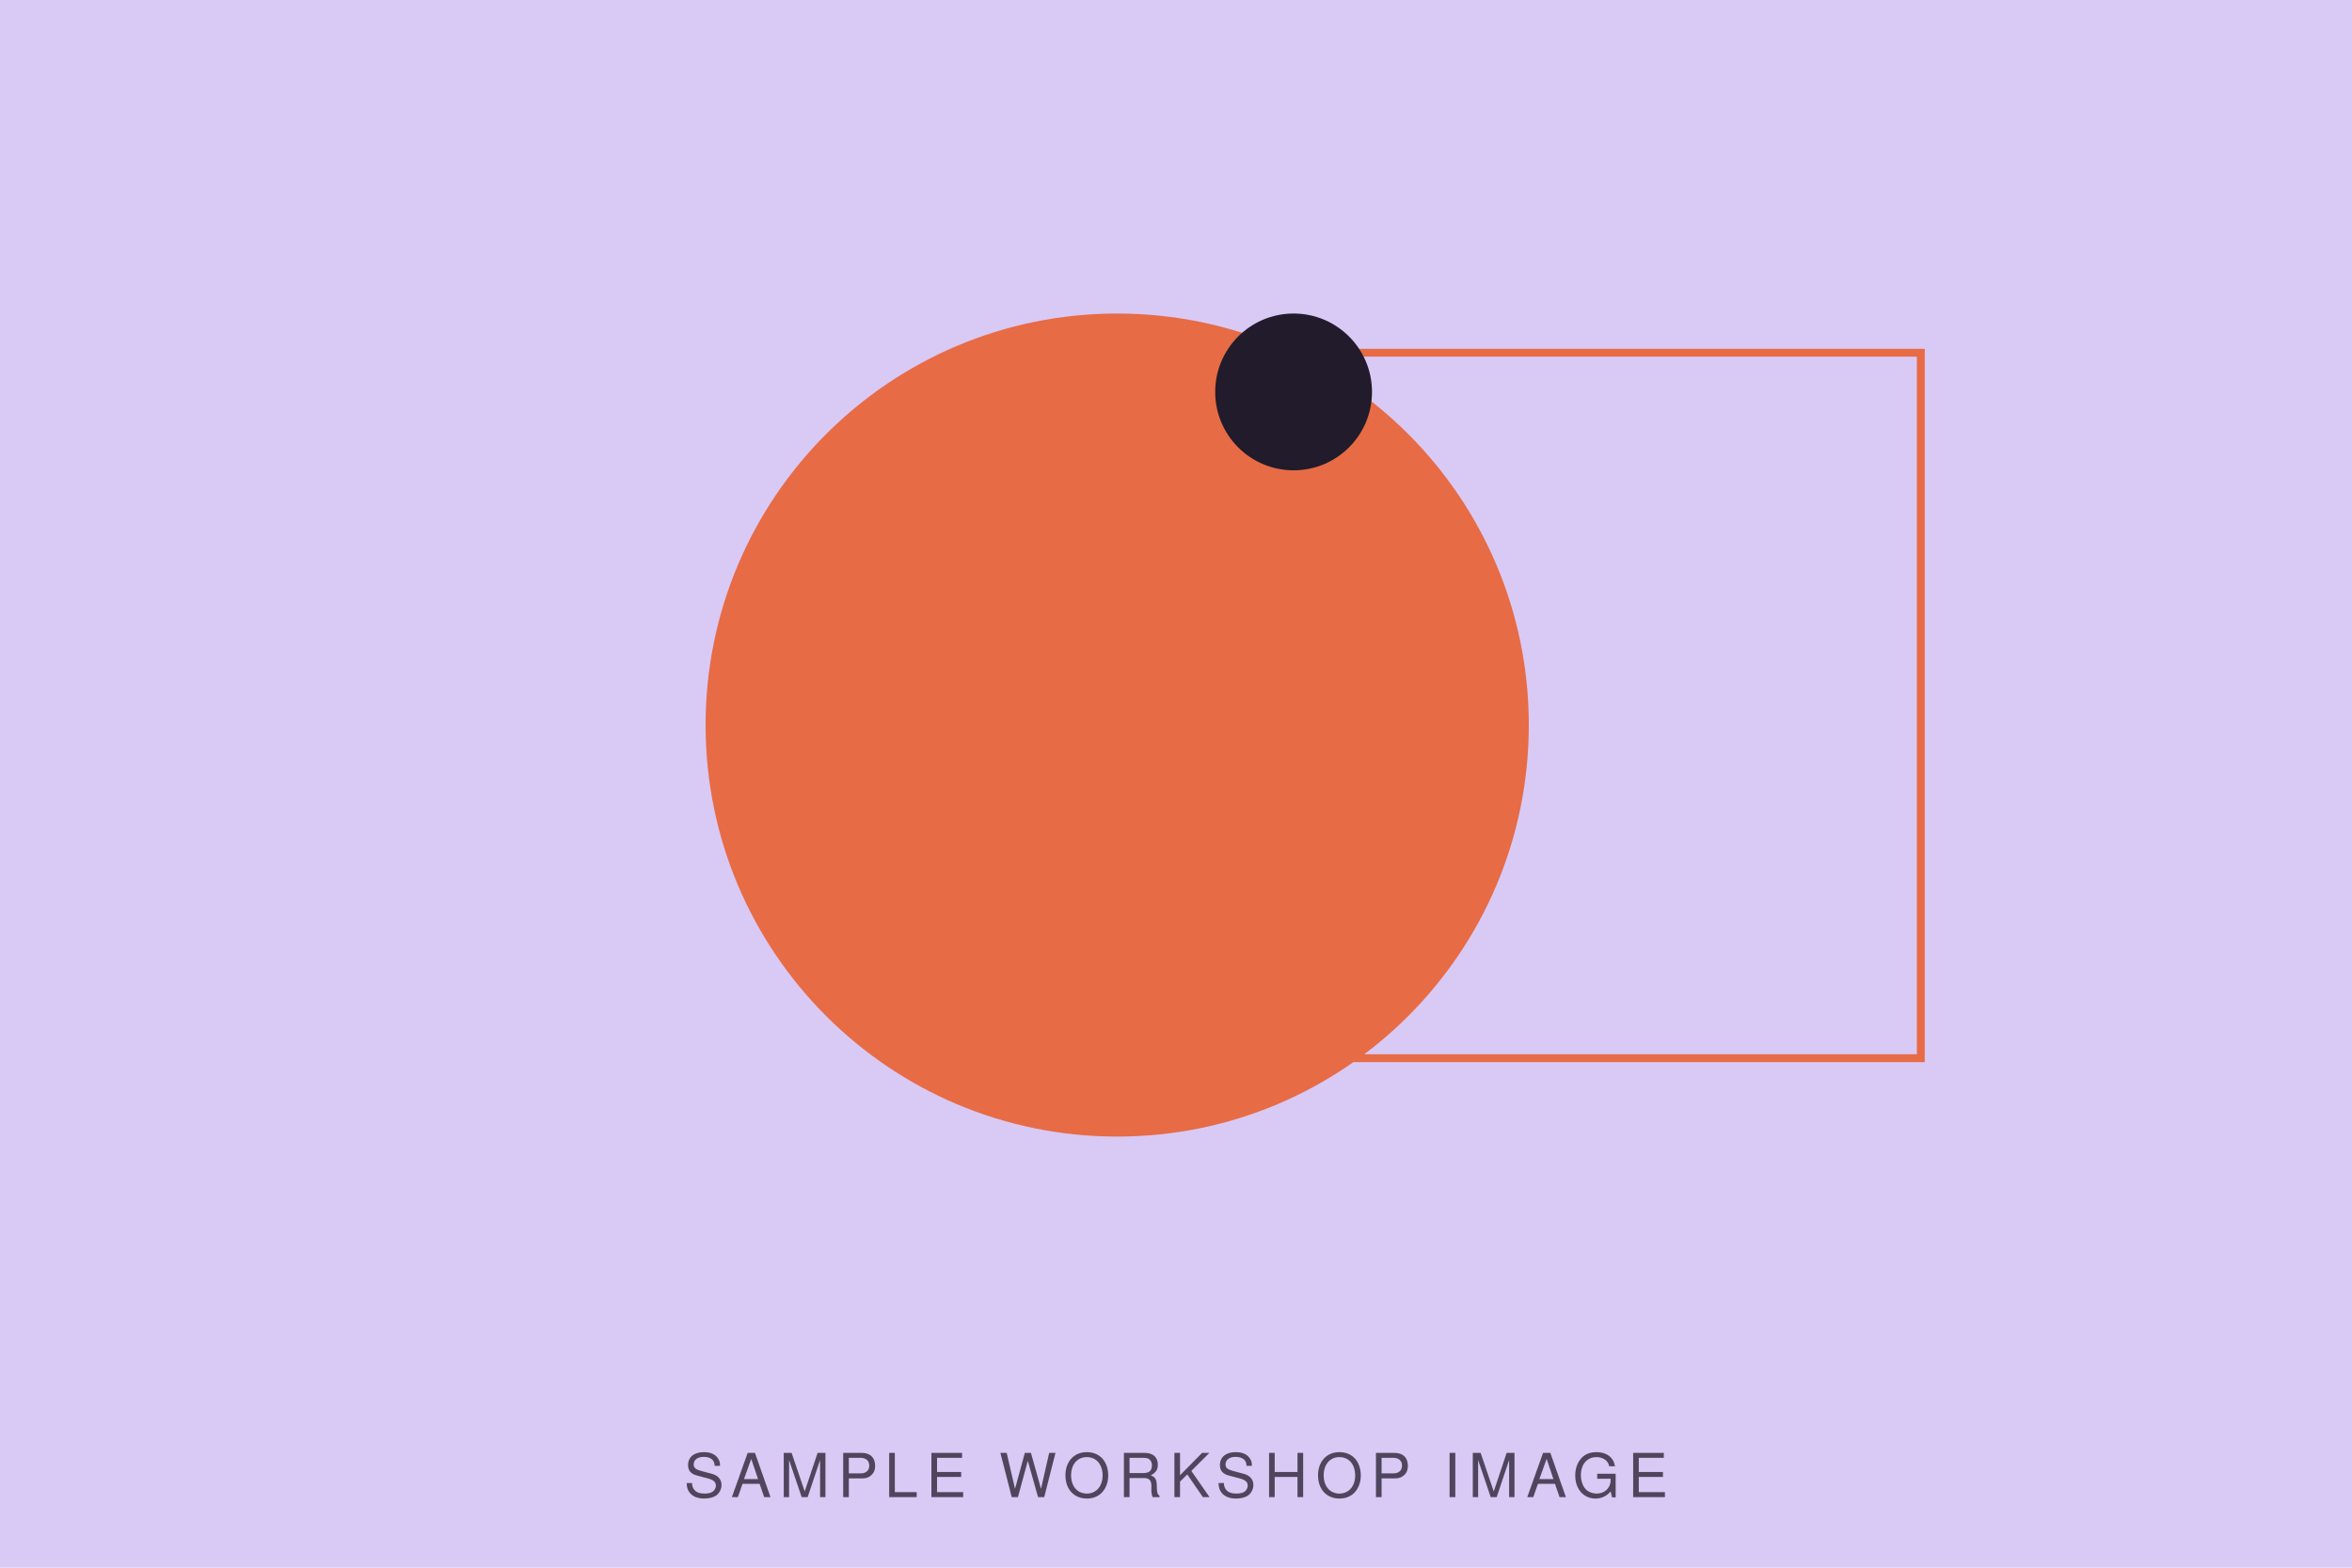
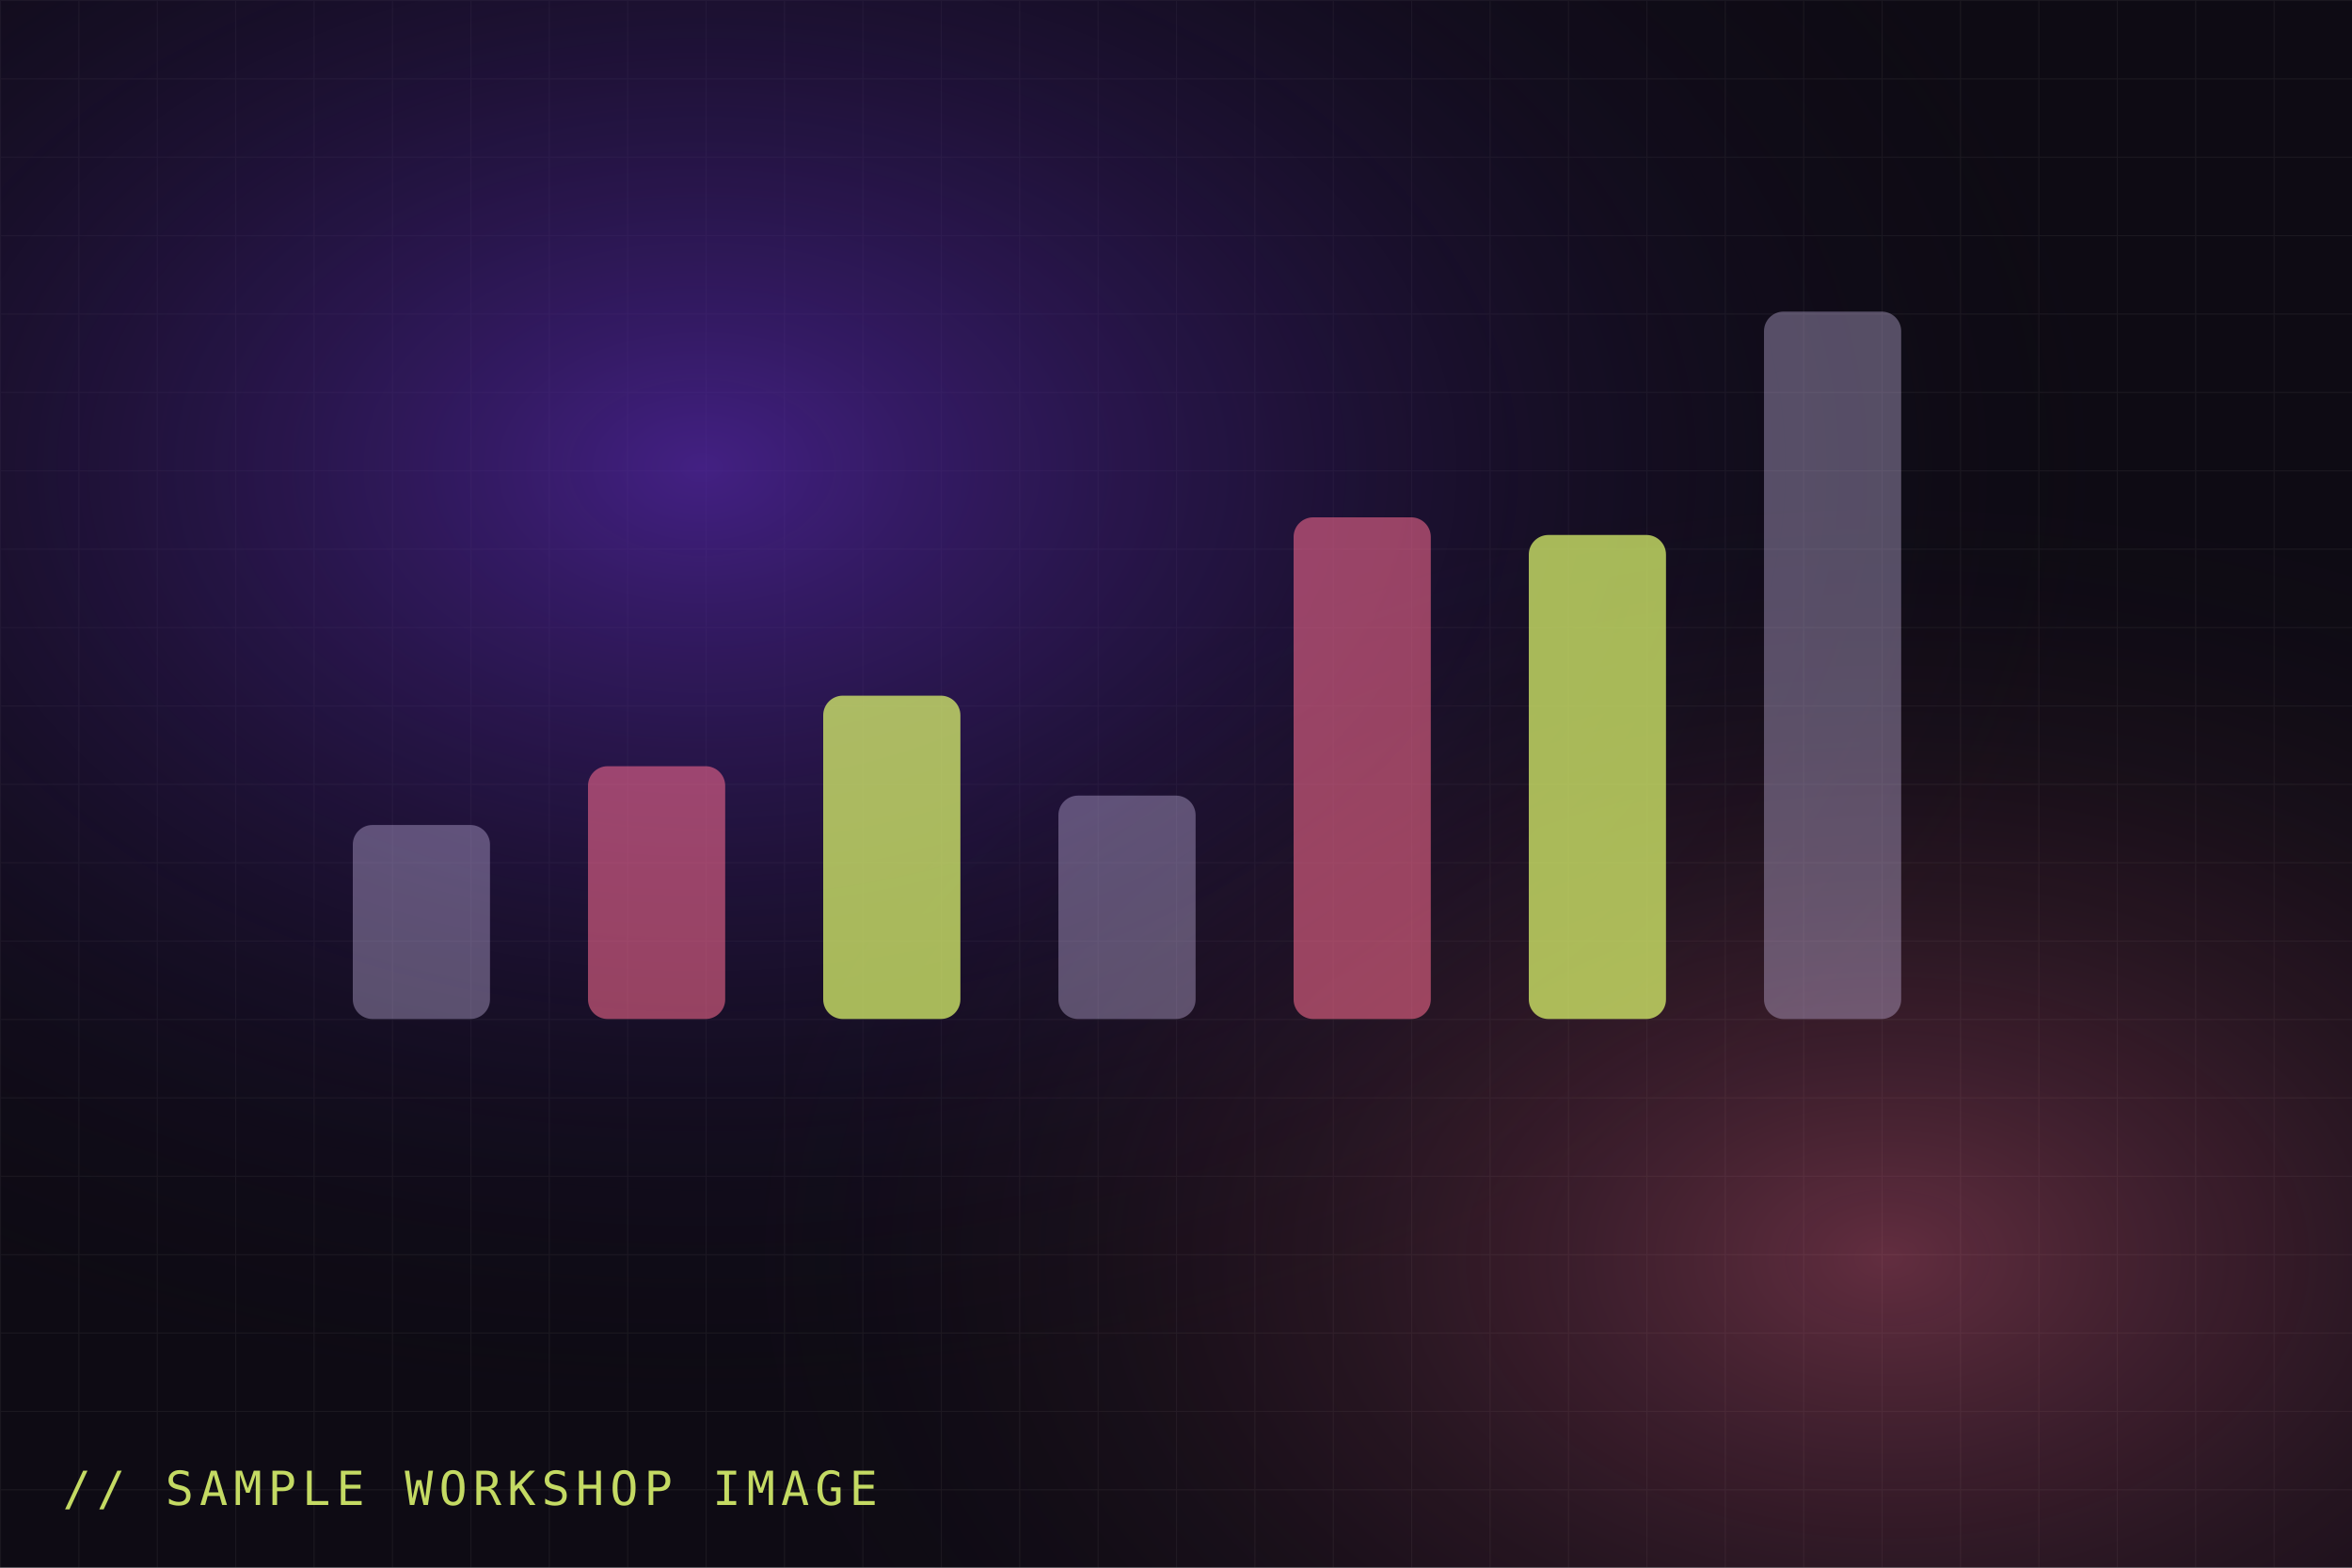
<svg xmlns="http://www.w3.org/2000/svg" viewBox="0 0 1200 800" width="1200" height="800">
-   <rect width="1200" height="800" fill="#D9C9F5" />
-   <rect x="360" y="160" width="420" height="420" rx="210" fill="#E76B45" />
-   <rect x="620" y="180" width="360" height="360" fill="none" stroke="#E76B45" stroke-width="4" />
-   <circle cx="660" cy="200" r="40" fill="#211B2B" />
-   <text x="600.0" y="764" text-anchor="middle" font-family="Helvetica, Arial, sans-serif" font-size="31" letter-spacing="4" fill="#211B2B" opacity="0.75">SAMPLE WORKSHOP IMAGE</text>
+   <defs>
+     <radialGradient id="g1" cx="30%" cy="30%" r="60%">
+       <stop offset="0" stop-color="#5427A8" stop-opacity=".75" />
+       <stop offset="1" stop-color="#0E0B14" stop-opacity="0" />
+     </radialGradient>
+     <radialGradient id="g2" cx="80%" cy="80%" r="50%">
+       <stop offset="0" stop-color="#FF6E91" stop-opacity=".35" />
+       <stop offset="1" stop-color="#0E0B14" stop-opacity="0" />
+     </radialGradient>
+     <pattern id="grid" width="40" height="40" patternUnits="userSpaceOnUse">
+       <path d="M40 0H0V40" fill="none" stroke="#F1EBDD" stroke-opacity=".06" />
+     </pattern>
+   </defs>
+   <rect width="1200" height="800" fill="#0E0B14" />
+   <rect width="1200" height="800" fill="url(#grid)" />
+   <rect width="1200" height="800" fill="url(#g1)" />
+   <rect width="1200" height="800" fill="url(#g2)" />
+   <rect x="180" y="421" width="70" height="99" rx="10" fill="#D9C9F5" opacity="0.35" />
+   <rect x="300" y="391" width="70" height="129" rx="10" fill="#FF6E91" opacity="0.55" />
+   <rect x="420" y="355" width="70" height="165" rx="10" fill="#D8F16B" opacity="0.75" />
+   <rect x="540" y="406" width="70" height="114" rx="10" fill="#D9C9F5" opacity="0.35" />
+   <rect x="660" y="264" width="70" height="256" rx="10" fill="#FF6E91" opacity="0.55" />
+   <rect x="780" y="273" width="70" height="247" rx="10" fill="#D8F16B" opacity="0.75" />
+   <rect x="900" y="159" width="70" height="361" rx="10" fill="#D9C9F5" opacity="0.35" />
+   <text x="32" y="768" font-family="ui-monospace, Menlo, monospace" font-size="24" letter-spacing="3" fill="#D8F16B" opacity=".9">// SAMPLE WORKSHOP IMAGE</text>
</svg>
